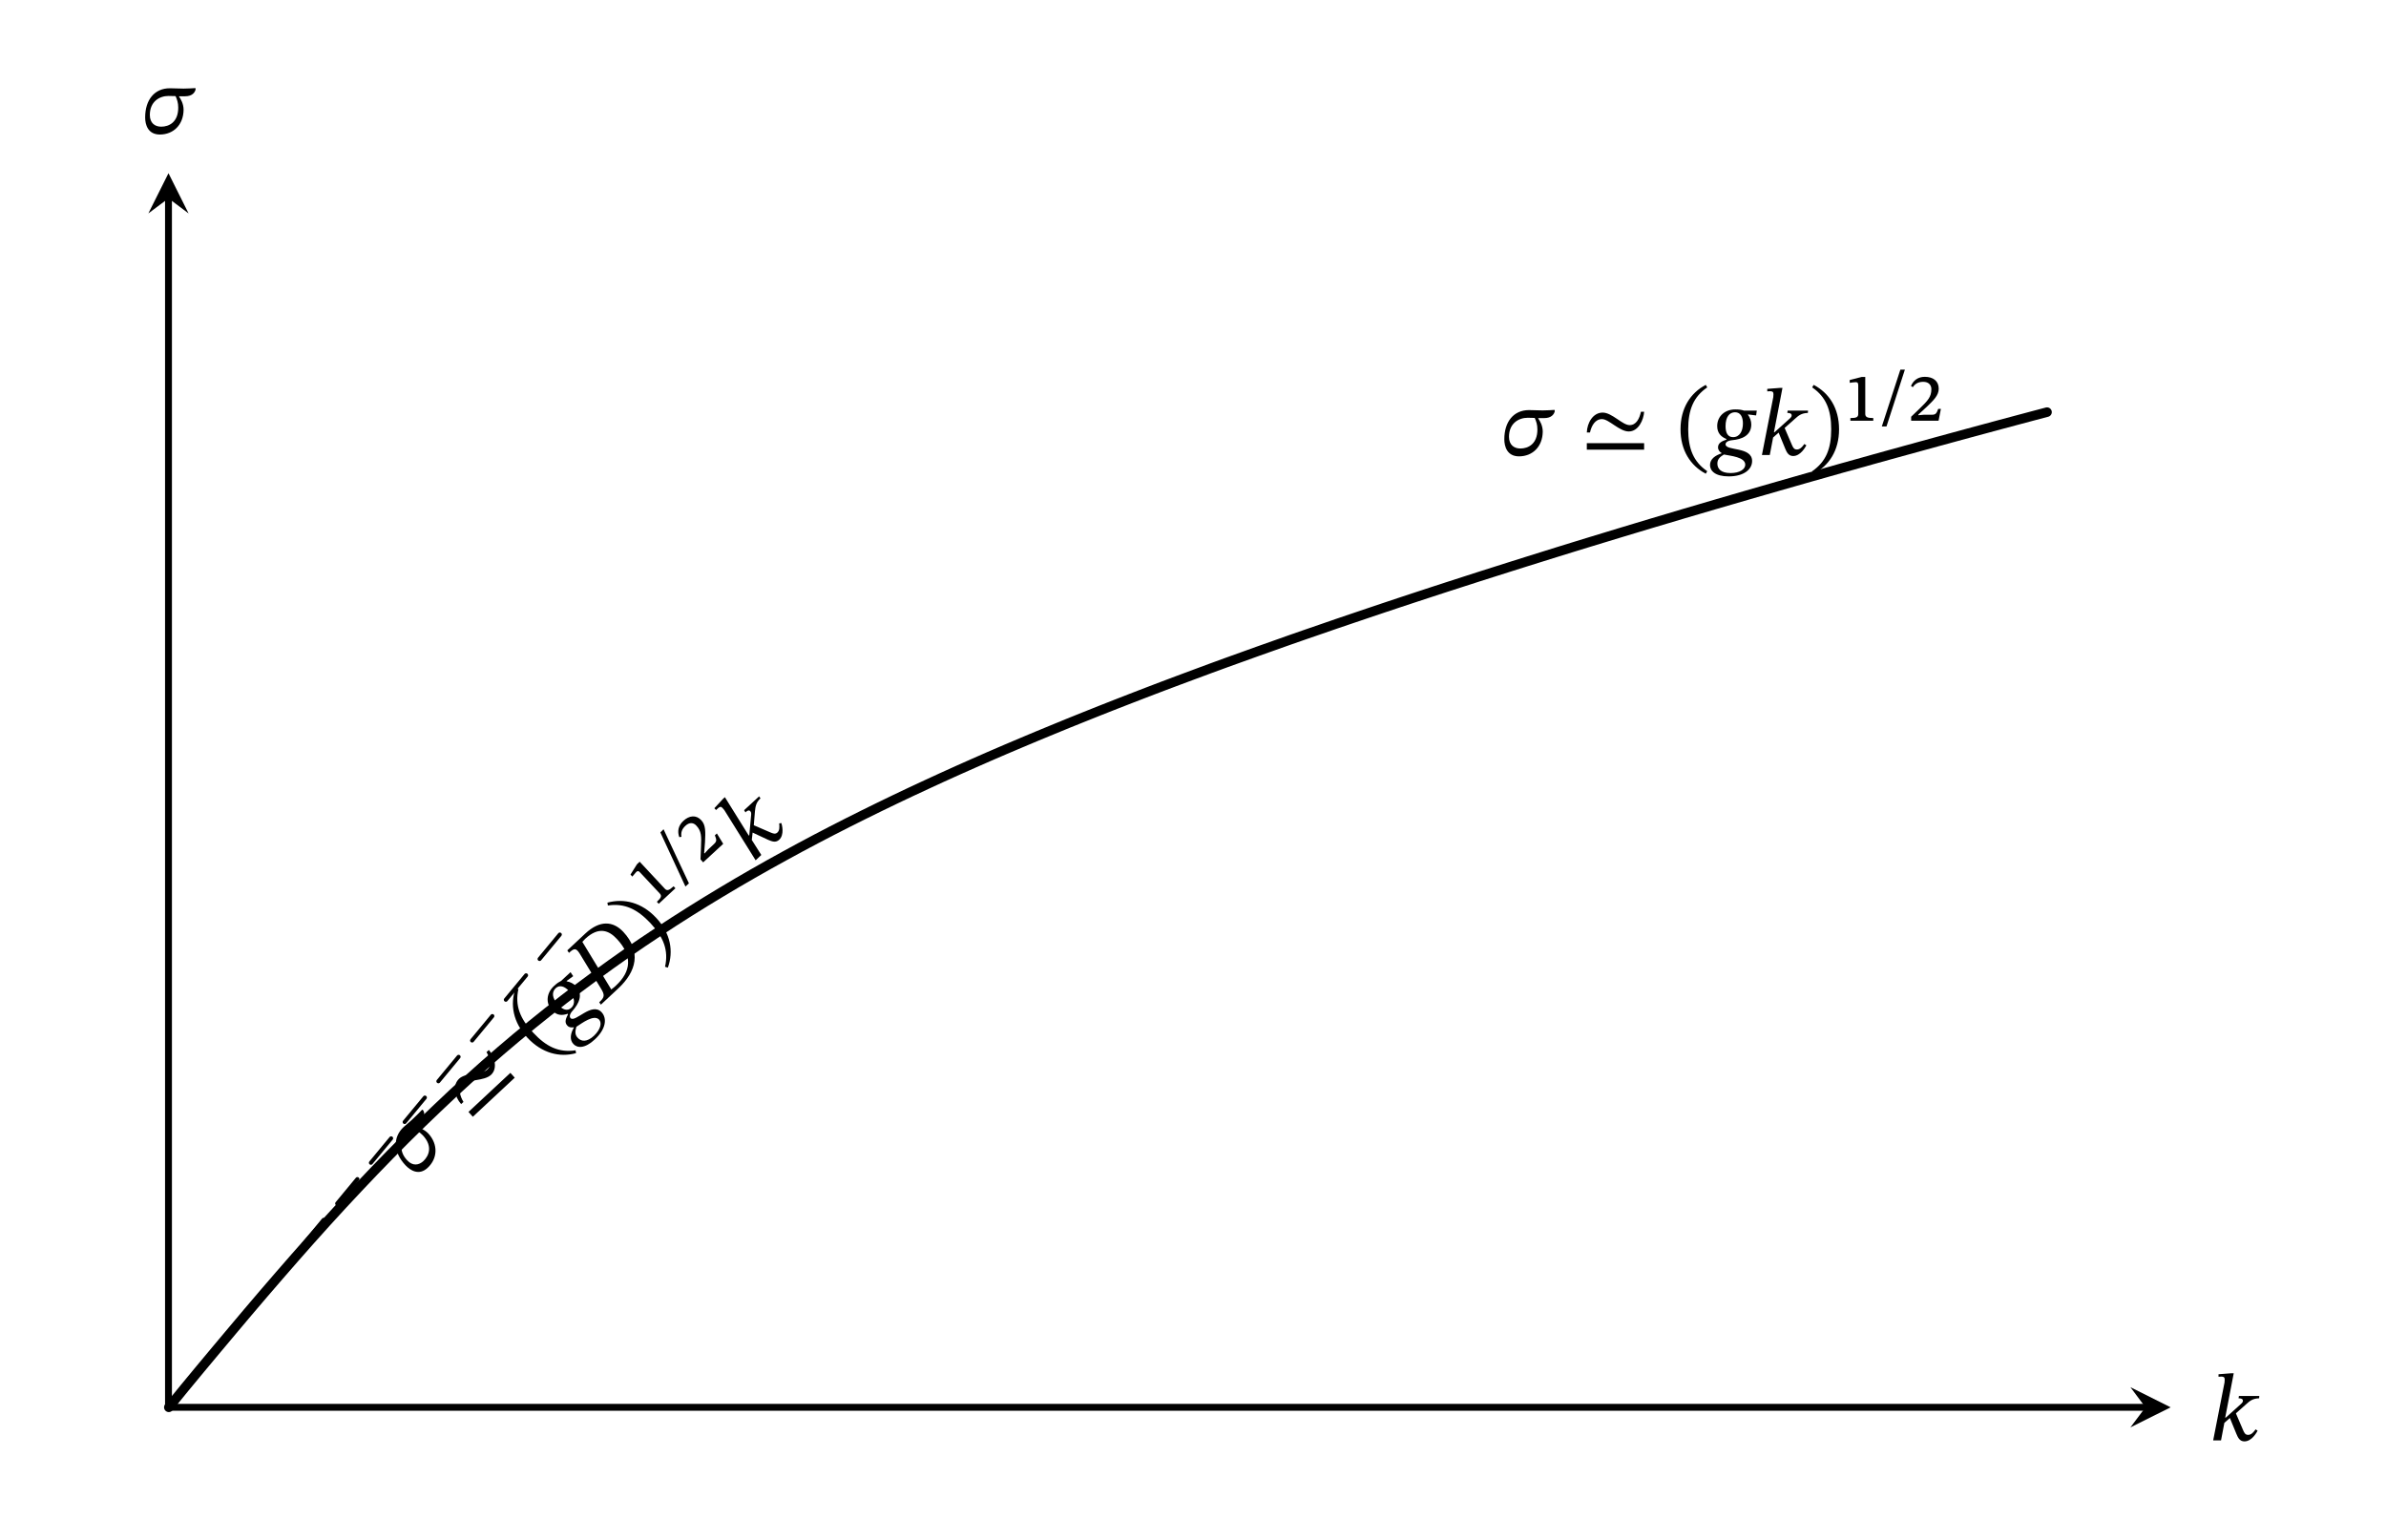
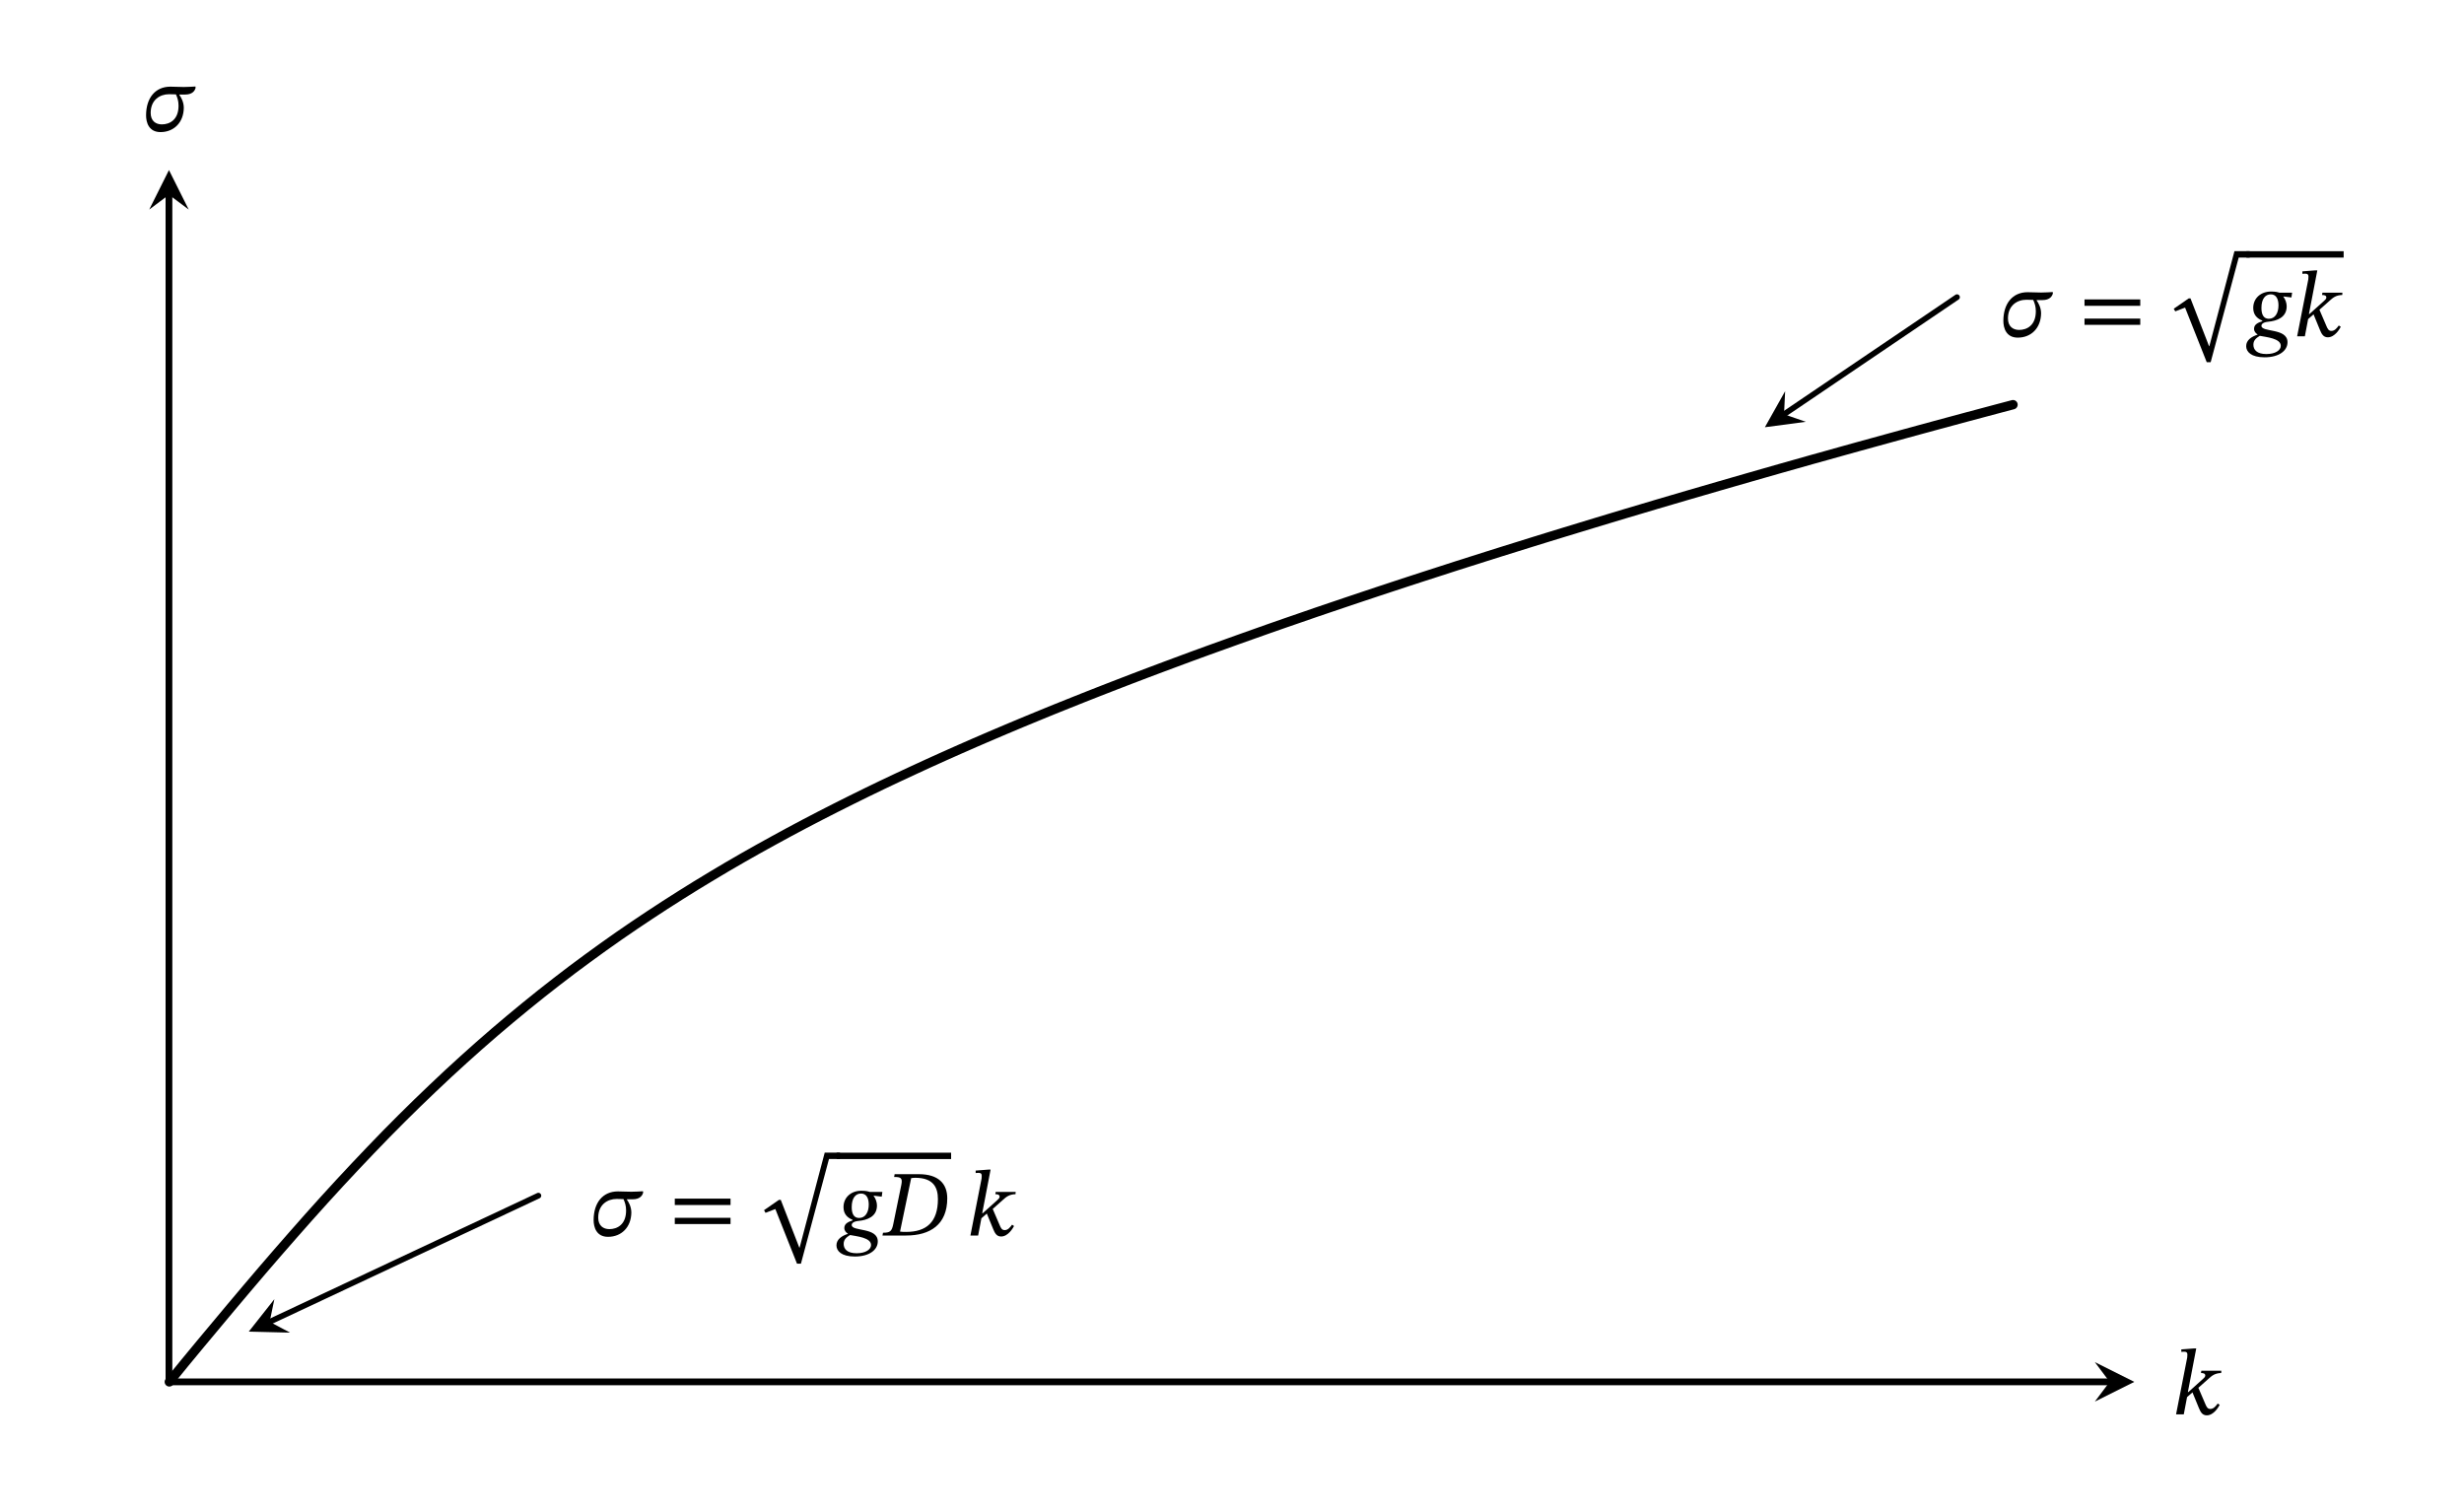
- <svg xmlns="http://www.w3.org/2000/svg" xmlns:xlink="http://www.w3.org/1999/xlink" width="223.155pt" height="144.04pt" viewBox="0 0 223.155 144.04">
+ <svg xmlns="http://www.w3.org/2000/svg" xmlns:xlink="http://www.w3.org/1999/xlink" width="234.767pt" height="144.04pt" viewBox="0 0 234.767 144.04">
  <defs>
    <g>
      <g id="glyph-0-0">
        <path d="M 2.281 -6.281 L 2.078 -6.281 L 0.859 -6.188 L 0.859 -5.953 C 0.859 -5.953 1.031 -5.969 1.125 -5.969 C 1.359 -5.969 1.438 -5.891 1.438 -5.688 C 1.438 -5.562 1.422 -5.422 1.422 -5.422 L 0.359 0 L 1.094 0 L 1.406 -1.641 L 1.922 -2.094 L 2.531 -0.609 C 2.672 -0.281 2.828 0.094 3.281 0.094 C 3.969 0.094 4.422 -0.734 4.516 -0.906 L 4.328 -1.031 C 4.125 -0.75 3.922 -0.516 3.625 -0.516 C 3.359 -0.516 3.266 -0.703 3.141 -1 L 2.484 -2.531 L 3.469 -3.406 C 3.766 -3.672 4.047 -3.922 4.656 -3.938 L 4.672 -4.156 L 2.766 -4.156 L 2.734 -3.938 C 2.953 -3.938 3.141 -3.891 3.141 -3.703 C 3.141 -3.578 3.047 -3.484 2.922 -3.375 L 1.531 -2.125 L 1.484 -2.125 Z M 2.281 -6.281 " />
      </g>
      <g id="glyph-0-1">
        <path d="M 5.062 -4.219 C 4.75 -4.203 4.359 -4.172 3.953 -4.172 C 3.516 -4.172 3.078 -4.203 2.672 -4.203 C 1.234 -4.203 0.359 -3.125 0.359 -1.469 C 0.359 -0.812 0.609 0.125 1.734 0.125 C 3 0.125 3.938 -0.781 3.953 -2.188 C 3.953 -2.766 3.672 -3.219 3.547 -3.391 C 3.547 -3.406 3.547 -3.406 3.531 -3.422 L 3.531 -3.453 C 3.766 -3.453 3.891 -3.453 4.094 -3.453 C 4.781 -3.453 5.016 -3.828 5.078 -4.094 Z M 3.203 -3.469 C 3.344 -3.156 3.453 -2.844 3.453 -2.391 C 3.453 -1.031 2.594 -0.609 1.859 -0.609 C 1.281 -0.609 0.797 -0.938 0.797 -1.703 C 0.797 -2.953 1.688 -3.484 2.547 -3.484 C 2.766 -3.484 2.984 -3.469 3.203 -3.469 Z M 3.203 -3.469 " />
      </g>
      <g id="glyph-0-2">
-         <path d="M 5.594 -4.047 C 5.453 -3.406 5.156 -2.797 4.531 -2.797 C 3.859 -2.797 2.891 -3.969 2.016 -3.969 C 1.109 -3.969 0.562 -3.016 0.531 -2.109 L 0.828 -2.109 C 0.969 -2.75 1.312 -3.359 1.953 -3.359 C 2.594 -3.359 3.578 -2.203 4.453 -2.203 C 5.359 -2.203 5.844 -3.281 5.891 -4.047 Z M 5.891 -0.5 L 5.891 -1.109 L 0.531 -1.109 L 0.531 -0.5 Z M 5.891 -0.5 " />
+         <path d="M 5.859 -2.906 L 5.859 -3.516 L 0.547 -3.516 L 0.547 -2.906 Z M 5.859 -1.094 L 5.859 -1.688 L 0.547 -1.688 L 0.547 -1.094 Z M 5.859 -1.094 " />
      </g>
      <g id="glyph-0-3">
-         <path d="M 0.406 -2.406 C 0.406 -0.422 1.344 1 2.766 1.75 L 2.906 1.516 C 1.609 0.625 1.125 -0.594 1.125 -2.406 C 1.125 -4.219 1.609 -5.438 2.906 -6.328 L 2.766 -6.562 C 1.344 -5.812 0.406 -4.391 0.406 -2.406 Z M 0.406 -2.406 " />
+         <path d="M 5.938 -8.219 L 3.547 0.828 L 3.516 0.828 L 1.75 -3.719 L 1.578 -3.719 L 0.156 -2.734 L 0.297 -2.484 L 1.234 -2.844 L 3.297 2.359 L 3.672 2.359 L 6.344 -7.609 L 7.391 -7.609 L 7.391 -8.219 Z M 5.938 -8.219 " />
      </g>
      <g id="glyph-0-4">
        <path d="M 4.359 -4.156 L 3.156 -4.156 C 2.953 -4.219 2.781 -4.266 2.344 -4.266 C 1.391 -4.266 0.656 -3.641 0.656 -2.703 C 0.656 -2.031 1.047 -1.688 1.516 -1.5 L 1.516 -1.438 C 1.156 -1.312 0.734 -1.156 0.734 -0.719 C 0.734 -0.453 0.906 -0.281 1.062 -0.188 L 1.062 -0.156 C 0.5 0.031 -0.016 0.359 -0.016 0.938 C -0.016 1.469 0.453 2 1.734 2 C 3.156 2 3.922 1.344 3.922 0.562 C 3.922 -0.812 1.438 -0.359 1.438 -1 C 1.438 -1.172 1.609 -1.344 2.094 -1.391 C 2.891 -1.469 3.844 -1.781 3.844 -2.859 C 3.844 -3.172 3.719 -3.531 3.531 -3.766 L 3.531 -3.797 L 4.297 -3.703 Z M 3.281 0.906 C 3.281 1.328 2.766 1.688 1.906 1.688 C 1 1.688 0.672 1.281 0.672 0.797 C 0.672 0.344 0.984 0.141 1.281 -0.047 C 1.891 0.078 3.281 0.188 3.281 0.906 Z M 3.062 -2.953 C 3.062 -2.234 2.75 -1.672 2.141 -1.672 C 1.641 -1.672 1.438 -2.078 1.438 -2.703 C 1.438 -3.578 1.812 -4 2.328 -4 C 2.844 -4 3.062 -3.547 3.062 -2.953 Z M 3.062 -2.953 " />
      </g>
      <g id="glyph-0-5">
-         <path d="M 2.781 -2.406 C 2.781 -4.391 1.844 -5.812 0.406 -6.562 L 0.266 -6.328 C 1.562 -5.438 2.047 -4.219 2.047 -2.406 C 2.047 -0.594 1.562 0.625 0.266 1.516 L 0.406 1.75 C 1.844 1 2.781 -0.422 2.781 -2.406 Z M 2.781 -2.406 " />
-       </g>
-       <g id="glyph-1-0">
-         <path d="M 0.828 -6.531 C 0.609 -6.312 0.344 -6.016 0.047 -5.75 C -0.266 -5.438 -0.609 -5.172 -0.906 -4.906 C -1.953 -3.922 -1.859 -2.531 -0.734 -1.328 C -0.281 -0.844 0.531 -0.328 1.344 -1.094 C 2.266 -1.953 2.344 -3.266 1.406 -4.297 C 1 -4.719 0.5 -4.859 0.281 -4.906 C 0.266 -4.906 0.266 -4.906 0.25 -4.906 L 0.219 -4.938 C 0.391 -5.094 0.484 -5.188 0.641 -5.328 C 1.141 -5.797 1.062 -6.219 0.922 -6.469 Z M -0.016 -4.719 C 0.297 -4.594 0.594 -4.438 0.906 -4.109 C 1.828 -3.109 1.469 -2.219 0.938 -1.719 C 0.516 -1.328 -0.062 -1.234 -0.578 -1.797 C -1.438 -2.703 -1.141 -3.703 -0.516 -4.281 C -0.359 -4.438 -0.172 -4.562 -0.016 -4.719 Z M -0.016 -4.719 " />
-       </g>
-       <g id="glyph-1-1">
-         <path d="M 1.328 -6.766 C 1.656 -6.203 1.859 -5.562 1.406 -5.141 C 0.922 -4.672 -0.594 -4.875 -1.234 -4.281 C -1.891 -3.656 -1.656 -2.594 -1.047 -1.906 L -0.828 -2.109 C -1.172 -2.672 -1.344 -3.344 -0.875 -3.781 C -0.406 -4.219 1.109 -4.047 1.75 -4.641 C 2.422 -5.266 2.047 -6.391 1.547 -6.969 Z M 3.969 -4.375 L 3.562 -4.828 L -0.359 -1.172 L 0.047 -0.719 Z M 3.969 -4.375 " />
-       </g>
-       <g id="glyph-1-2">
-         <path d="M -1.344 -2.047 C 0.016 -0.594 1.672 -0.188 3.203 -0.609 L 3.156 -0.875 C 1.594 -0.641 0.422 -1.203 -0.812 -2.531 C -2.047 -3.844 -2.531 -5.078 -2.188 -6.609 L -2.453 -6.688 C -2.984 -5.172 -2.703 -3.5 -1.344 -2.047 Z M -1.344 -2.047 " />
-       </g>
-       <g id="glyph-1-3">
-         <path d="M 0.359 -6.016 L -0.516 -5.203 C -0.719 -5.094 -0.875 -5.016 -1.188 -4.719 C -1.891 -4.078 -2 -3.109 -1.359 -2.438 C -0.906 -1.938 -0.391 -1.953 0.094 -2.125 L 0.125 -2.078 C -0.047 -1.734 -0.25 -1.344 0.047 -1.031 C 0.219 -0.828 0.469 -0.828 0.656 -0.859 L 0.672 -0.828 C 0.375 -0.328 0.234 0.281 0.625 0.703 C 0.984 1.094 1.688 1.156 2.625 0.281 C 3.672 -0.688 3.797 -1.688 3.266 -2.266 C 2.328 -3.266 0.797 -1.25 0.359 -1.719 C 0.25 -1.844 0.25 -2.078 0.578 -2.438 C 1.109 -3.047 1.594 -3.922 0.859 -4.719 C 0.656 -4.938 0.312 -5.109 0.016 -5.156 L -0.016 -5.188 L 0.609 -5.641 Z M 3.031 -1.578 C 3.312 -1.266 3.172 -0.656 2.547 -0.062 C 1.891 0.547 1.359 0.484 1.031 0.125 C 0.719 -0.203 0.812 -0.562 0.906 -0.906 C 1.422 -1.234 2.531 -2.094 3.031 -1.578 Z M 0.219 -4.25 C 0.703 -3.734 0.875 -3.094 0.422 -2.672 C 0.062 -2.344 -0.375 -2.5 -0.797 -2.969 C -1.391 -3.594 -1.406 -4.156 -1.031 -4.516 C -0.656 -4.859 -0.188 -4.688 0.219 -4.25 Z M 0.219 -4.25 " />
-       </g>
-       <g id="glyph-1-4">
-         <path d="M -3.219 -5 L -3.062 -4.766 C -2.594 -5.203 -2.406 -5.25 -2.062 -4.703 L -0.078 -1.438 C 0.312 -0.812 0.266 -0.609 -0.234 -0.141 L -0.078 0.078 L 1.562 -1.453 C 3.234 -3.016 3.734 -4.891 2.016 -6.734 C 1.062 -7.75 -0.172 -7.844 -1.531 -6.578 Z M -1.812 -5.797 C -1.703 -5.906 -1.656 -5.969 -1.547 -6.078 C -0.266 -7.266 0.688 -6.859 1.422 -6.062 C 2.922 -4.453 2.734 -3.016 1.328 -1.703 C 1.172 -1.562 1.031 -1.438 0.891 -1.344 Z M -1.812 -5.797 " />
-       </g>
-       <g id="glyph-1-5">
-         <path d="M 0.391 -3.656 C -0.969 -5.109 -2.625 -5.5 -4.172 -5.078 L -4.125 -4.812 C -2.562 -5.047 -1.375 -4.469 -0.141 -3.156 C 1.094 -1.828 1.562 -0.609 1.219 0.922 L 1.484 1 C 2.031 -0.516 1.75 -2.203 0.391 -3.656 Z M 0.391 -3.656 " />
-       </g>
-       <g id="glyph-1-6">
-         <path d="M -2.609 -6.156 L -2.766 -6.016 L -3.594 -5.125 L -3.438 -4.953 C -3.438 -4.953 -3.328 -5.062 -3.25 -5.125 C -3.078 -5.281 -2.969 -5.297 -2.828 -5.141 C -2.75 -5.047 -2.656 -4.938 -2.656 -4.938 L 0.266 -0.25 L 0.797 -0.75 L -0.094 -2.156 L -0.016 -2.844 L 1.422 -2.172 C 1.766 -2.031 2.125 -1.859 2.469 -2.172 C 2.969 -2.641 2.734 -3.547 2.672 -3.734 L 2.469 -3.703 C 2.5 -3.359 2.516 -3.047 2.297 -2.844 C 2.094 -2.672 1.906 -2.75 1.609 -2.875 L 0.094 -3.531 L 0.203 -4.844 C 0.25 -5.25 0.281 -5.641 0.719 -6.047 L 0.594 -6.234 L -0.812 -4.938 L -0.688 -4.734 C -0.531 -4.891 -0.359 -4.984 -0.234 -4.844 C -0.141 -4.75 -0.141 -4.625 -0.156 -4.469 L -0.328 -2.594 L -0.375 -2.562 Z M -2.609 -6.156 " />
-       </g>
-       <g id="glyph-2-0">
-         <path d="M 2.047 -1.906 L 1.875 -2.094 C 1.469 -1.719 1.266 -1.641 1.062 -1.859 L -1.297 -4.391 L -1.547 -4.156 L -2.156 -3.188 L -1.984 -3 C -1.891 -3.094 -1.719 -3.328 -1.625 -3.422 C -1.484 -3.562 -1.375 -3.531 -1.234 -3.359 L 0.578 -1.422 C 0.781 -1.203 0.734 -1.031 0.312 -0.641 L 0.484 -0.453 Z M 2.047 -1.906 " />
-       </g>
-       <g id="glyph-2-1">
-         <path d="M 0.875 -0.094 L -1.5 -5.156 L -1.797 -4.859 L 0.547 0.203 Z M 0.875 -0.094 " />
-       </g>
-       <g id="glyph-2-2">
-         <path d="M 1.516 -2.922 L 1.328 -2.75 C 1.5 -2.328 1.516 -2.188 1.25 -1.938 L 0.703 -1.422 L 0.359 -1.047 L 0.328 -1.094 L 0.406 -2.109 C 0.453 -3.062 0.484 -3.703 0.062 -4.156 C -0.422 -4.688 -1.078 -4.609 -1.625 -4.094 C -2.109 -3.641 -2.188 -3.109 -2 -2.578 L -1.797 -2.609 C -1.859 -3 -1.766 -3.328 -1.422 -3.641 C -1.062 -3.984 -0.672 -3.953 -0.406 -3.656 C 0.078 -3.141 0.078 -2.656 0.031 -1.641 L -0.016 -0.5 L 0.234 -0.219 L 2.109 -1.953 Z M 1.516 -2.922 " />
-       </g>
-       <g id="glyph-3-0">
-         <path d="M 2.797 0 L 2.797 -0.25 C 2.25 -0.25 2.047 -0.344 2.047 -0.641 L 2.047 -4.094 L 1.703 -4.094 L 0.594 -3.812 L 0.594 -3.547 C 0.719 -3.562 1.016 -3.609 1.156 -3.609 C 1.344 -3.609 1.391 -3.516 1.391 -3.297 L 1.391 -0.641 C 1.391 -0.344 1.234 -0.25 0.656 -0.25 L 0.656 0 Z M 2.797 0 " />
-       </g>
-       <g id="glyph-3-1">
-         <path d="M 0.703 0.531 L 2.422 -4.781 L 2 -4.781 L 0.266 0.531 Z M 0.703 0.531 " />
-       </g>
-       <g id="glyph-3-2">
-         <path d="M 3.094 -1.109 L 2.844 -1.109 C 2.688 -0.688 2.609 -0.562 2.25 -0.562 L 1.5 -0.562 L 0.984 -0.516 L 0.984 -0.578 L 1.734 -1.266 C 2.422 -1.922 2.891 -2.375 2.891 -3 C 2.891 -3.719 2.359 -4.109 1.594 -4.109 C 0.938 -4.109 0.516 -3.766 0.297 -3.25 L 0.469 -3.141 C 0.688 -3.469 0.984 -3.641 1.453 -3.641 C 1.938 -3.641 2.203 -3.344 2.203 -2.953 C 2.203 -2.234 1.875 -1.891 1.141 -1.172 L 0.312 -0.375 L 0.312 0 L 2.875 0 Z M 3.094 -1.109 " />
+         <path d="M 1.047 -5.844 L 1 -5.578 C 1.641 -5.578 1.812 -5.484 1.688 -4.844 L 0.922 -1.109 C 0.781 -0.391 0.609 -0.266 -0.062 -0.266 L -0.109 0 L 2.141 0 C 4.422 0 6.062 -1.031 6.062 -3.547 C 6.062 -4.938 5.219 -5.844 3.359 -5.844 Z M 2.625 -5.469 C 2.781 -5.484 2.859 -5.5 3.016 -5.5 C 4.766 -5.5 5.172 -4.547 5.172 -3.469 C 5.172 -1.266 4.062 -0.344 2.141 -0.344 C 1.922 -0.344 1.734 -0.344 1.562 -0.375 Z M 2.625 -5.469 " />
      </g>
    </g>
  </defs>
-   <path fill="none" stroke-width="0.648" stroke-linecap="round" stroke-linejoin="round" stroke="rgb(0%, 0%, 0%)" stroke-opacity="1" stroke-miterlimit="10" d="M 18.427 15.589 L 204.561 15.589 " transform="matrix(0.993379, 0, 0, -0.993379, -2.546882, 147.1423)" />
-   <path fill-rule="nonzero" fill="rgb(0%, 0%, 0%)" fill-opacity="1" d="M 203.012 131.656 L 199.25 129.773 L 200.66 131.656 L 199.25 133.535 " />
+   <path fill="none" stroke-width="0.648" stroke-linecap="round" stroke-linejoin="round" stroke="rgb(0%, 0%, 0%)" stroke-opacity="1" stroke-miterlimit="10" d="M 18.424 15.589 L 204.563 15.589 " transform="matrix(0.993379, 0, 0, -0.993379, -2.204468, 147.1423)" />
+   <path fill-rule="nonzero" fill="rgb(0%, 0%, 0%)" fill-opacity="1" d="M 203.355 131.656 L 199.594 129.773 L 201.004 131.656 L 199.594 133.535 " />
  <g fill="rgb(0%, 0%, 0%)" fill-opacity="1">
-     <use xlink:href="#glyph-0-0" x="206.632" y="134.75" />
+     <use xlink:href="#glyph-0-0" x="206.974" y="134.75" />
  </g>
-   <path fill="none" stroke-width="0.648" stroke-linecap="round" stroke-linejoin="round" stroke="rgb(0%, 0%, 0%)" stroke-opacity="1" stroke-miterlimit="10" d="M 18.427 15.589 L 18.427 129.445 " transform="matrix(0.993379, 0, 0, -0.993379, -2.546882, 147.1423)" />
-   <path fill-rule="nonzero" fill="rgb(0%, 0%, 0%)" fill-opacity="1" d="M 15.758 16.203 L 13.875 19.965 L 15.758 18.555 L 17.637 19.965 " />
+   <path fill="none" stroke-width="0.648" stroke-linecap="round" stroke-linejoin="round" stroke="rgb(0%, 0%, 0%)" stroke-opacity="1" stroke-miterlimit="10" d="M 18.424 15.589 L 18.424 129.445 " transform="matrix(0.993379, 0, 0, -0.993379, -2.204468, 147.1423)" />
+   <path fill-rule="nonzero" fill="rgb(0%, 0%, 0%)" fill-opacity="1" d="M 16.098 16.203 L 14.219 19.965 L 16.098 18.555 L 17.98 19.965 " />
  <g fill="rgb(0%, 0%, 0%)" fill-opacity="1">
-     <use xlink:href="#glyph-0-1" x="13.217" y="12.46" />
+     <use xlink:href="#glyph-0-1" x="13.559" y="12.46" />
  </g>
-   <path fill="none" stroke-width="0.897" stroke-linecap="round" stroke-linejoin="round" stroke="rgb(0%, 0%, 0%)" stroke-opacity="1" stroke-miterlimit="10" d="M 18.458 15.589 C 18.458 15.589 19.532 16.918 19.945 17.418 C 20.357 17.921 21.018 18.715 21.431 19.215 C 21.844 19.71 22.504 20.501 22.917 20.996 C 23.33 21.488 23.991 22.278 24.404 22.77 C 24.817 23.261 25.477 24.048 25.89 24.535 C 26.303 25.023 26.964 25.797 27.377 26.281 C 27.786 26.761 28.45 27.528 28.863 28.004 C 29.272 28.479 29.936 29.238 30.345 29.706 C 30.758 30.178 31.419 30.925 31.832 31.389 C 32.245 31.849 32.905 32.589 33.318 33.045 C 33.731 33.497 34.392 34.22 34.805 34.669 C 35.218 35.113 35.878 35.825 36.291 36.261 C 36.704 36.702 37.365 37.398 37.777 37.826 C 38.19 38.259 38.851 38.939 39.264 39.36 C 39.677 39.781 40.337 40.445 40.75 40.858 C 41.163 41.267 41.824 41.92 42.237 42.321 C 42.646 42.722 43.31 43.359 43.723 43.748 C 44.132 44.142 44.797 44.767 45.206 45.148 C 45.618 45.53 46.279 46.135 46.692 46.509 C 47.105 46.882 47.765 47.472 48.178 47.838 C 48.591 48.2 49.252 48.778 49.665 49.132 C 50.078 49.486 50.738 50.044 51.151 50.39 C 51.564 50.736 52.225 51.283 52.638 51.617 C 53.05 51.955 53.711 52.486 54.124 52.812 C 54.537 53.139 55.197 53.658 55.61 53.976 C 56.023 54.295 56.684 54.802 57.097 55.113 C 57.506 55.423 58.17 55.911 58.583 56.214 C 58.992 56.517 59.653 56.996 60.066 57.291 C 60.479 57.586 61.139 58.054 61.552 58.341 C 61.965 58.628 62.626 59.08 63.038 59.36 C 63.451 59.639 64.112 60.083 64.525 60.354 C 64.938 60.626 65.598 61.062 66.011 61.326 C 66.424 61.593 67.085 62.014 67.498 62.273 C 67.911 62.533 68.571 62.946 68.984 63.197 C 69.397 63.449 70.058 63.85 70.47 64.098 C 70.879 64.346 71.544 64.739 71.957 64.983 C 72.366 65.223 73.03 65.608 73.443 65.844 C 73.852 66.08 74.513 66.453 74.926 66.685 C 75.339 66.917 75.999 67.283 76.412 67.507 C 76.825 67.735 77.486 68.093 77.899 68.317 C 78.311 68.537 78.972 68.891 79.385 69.108 C 79.798 69.324 80.458 69.67 80.871 69.882 C 81.284 70.095 81.945 70.433 82.358 70.641 C 82.771 70.85 83.431 71.18 83.844 71.384 C 84.257 71.589 84.918 71.915 85.331 72.116 C 85.74 72.316 86.404 72.635 86.817 72.835 C 87.226 73.032 87.89 73.347 88.299 73.539 C 88.712 73.736 89.373 74.043 89.786 74.231 C 90.199 74.424 90.859 74.727 91.272 74.916 C 91.685 75.104 92.346 75.403 92.759 75.588 C 93.172 75.773 93.832 76.068 94.245 76.249 C 94.658 76.43 95.319 76.721 95.731 76.901 C 96.144 77.078 96.805 77.365 97.218 77.542 C 97.631 77.719 98.291 77.999 98.704 78.172 C 99.117 78.349 99.778 78.624 100.191 78.797 C 100.6 78.97 101.264 79.241 101.677 79.41 C 102.086 79.579 102.751 79.851 103.16 80.02 C 103.572 80.185 104.233 80.452 104.646 80.617 C 105.059 80.787 105.719 81.05 106.132 81.211 C 106.545 81.376 107.206 81.636 107.619 81.797 C 108.032 81.958 108.692 82.214 109.105 82.375 C 109.518 82.536 110.179 82.792 110.592 82.949 C 111.004 83.107 111.665 83.358 112.078 83.516 C 112.491 83.669 113.151 83.921 113.564 84.074 C 113.977 84.227 114.638 84.475 115.051 84.628 C 115.46 84.782 116.124 85.026 116.537 85.179 C 116.946 85.328 117.611 85.568 118.02 85.722 C 118.433 85.871 119.093 86.111 119.506 86.256 C 119.919 86.406 120.58 86.646 120.992 86.791 C 121.405 86.937 122.066 87.173 122.479 87.318 C 122.892 87.464 123.552 87.7 123.965 87.845 C 124.378 87.987 125.039 88.219 125.452 88.364 C 125.865 88.506 126.525 88.734 126.938 88.875 C 127.351 89.021 128.012 89.249 128.424 89.39 C 128.837 89.528 129.498 89.756 129.911 89.894 C 130.32 90.035 130.984 90.259 131.397 90.397 C 131.806 90.535 132.471 90.759 132.88 90.896 C 133.293 91.034 133.953 91.254 134.366 91.392 C 134.779 91.53 135.44 91.746 135.853 91.883 C 136.265 92.017 136.926 92.233 137.339 92.371 C 137.752 92.505 138.412 92.721 138.825 92.855 C 139.238 92.988 139.899 93.201 140.312 93.334 C 140.725 93.468 141.385 93.681 141.798 93.814 C 142.211 93.944 142.872 94.156 143.285 94.286 C 143.697 94.416 144.358 94.628 144.771 94.758 C 145.18 94.888 145.845 95.096 146.257 95.226 C 146.666 95.356 147.331 95.564 147.74 95.69 C 148.153 95.82 148.813 96.024 149.226 96.154 C 149.639 96.28 150.3 96.484 150.713 96.614 C 151.126 96.74 151.786 96.944 152.199 97.07 C 152.612 97.196 153.273 97.397 153.685 97.522 C 154.098 97.648 154.759 97.849 155.172 97.975 C 155.585 98.1 156.245 98.297 156.658 98.423 C 157.071 98.549 157.732 98.745 158.145 98.871 C 158.558 98.993 159.218 99.19 159.631 99.312 C 160.04 99.437 160.705 99.634 161.114 99.756 C 161.526 99.878 162.191 100.07 162.6 100.192 C 163.013 100.314 163.673 100.507 164.086 100.629 C 164.499 100.751 165.16 100.943 165.573 101.061 C 165.986 101.183 166.646 101.376 167.059 101.494 C 167.472 101.616 168.133 101.805 168.546 101.923 C 168.958 102.044 169.619 102.233 170.032 102.351 C 170.445 102.469 171.106 102.658 171.518 102.776 C 171.931 102.894 172.592 103.083 173.005 103.201 C 173.418 103.315 174.078 103.503 174.491 103.621 C 174.9 103.739 175.565 103.924 175.974 104.042 C 176.387 104.156 177.051 104.341 177.46 104.455 C 177.873 104.573 178.534 104.758 178.946 104.872 C 179.359 104.986 180.02 105.171 180.433 105.285 C 180.846 105.399 181.506 105.58 181.919 105.694 C 182.332 105.808 182.993 105.993 183.406 106.103 C 183.819 106.217 184.479 106.398 184.892 106.512 C 185.305 106.626 185.966 106.803 186.378 106.917 C 186.791 107.027 187.452 107.208 187.865 107.322 C 188.278 107.432 188.938 107.609 189.351 107.723 C 189.76 107.833 190.425 108.014 190.834 108.124 C 191.247 108.234 191.911 108.411 192.32 108.521 C 192.733 108.631 193.394 108.808 193.807 108.918 C 194.219 109.024 195.293 109.311 195.293 109.311 " transform="matrix(0.993379, 0, 0, -0.993379, -2.546882, 147.1423)" />
-   <path fill="none" stroke-width="0.379" stroke-linecap="round" stroke-linejoin="round" stroke="rgb(0%, 0%, 0%)" stroke-opacity="1" stroke-dasharray="2.989 1.993" stroke-miterlimit="10" d="M 18.427 15.589 L 55.842 60.803 " transform="matrix(0.993379, 0, 0, -0.993379, -2.546882, 147.1423)" />
+   <path fill="none" stroke-width="0.897" stroke-linecap="round" stroke-linejoin="round" stroke="rgb(0%, 0%, 0%)" stroke-opacity="1" stroke-miterlimit="10" d="M 18.459 15.589 C 18.459 15.589 19.533 16.918 19.946 17.418 C 20.359 17.921 21.019 18.715 21.432 19.215 C 21.845 19.71 22.506 20.501 22.919 20.996 C 23.328 21.488 23.992 22.278 24.401 22.77 C 24.814 23.261 25.479 24.048 25.888 24.535 C 26.3 25.023 26.961 25.797 27.374 26.281 C 27.787 26.761 28.447 27.528 28.86 28.004 C 29.273 28.479 29.934 29.238 30.347 29.706 C 30.76 30.178 31.42 30.925 31.833 31.389 C 32.246 31.849 32.907 32.589 33.32 33.045 C 33.732 33.497 34.393 34.22 34.806 34.669 C 35.219 35.113 35.88 35.825 36.292 36.261 C 36.705 36.702 37.366 37.398 37.779 37.826 C 38.188 38.259 38.852 38.939 39.261 39.36 C 39.674 39.781 40.339 40.445 40.748 40.858 C 41.161 41.267 41.821 41.92 42.234 42.321 C 42.647 42.722 43.308 43.359 43.72 43.748 C 44.133 44.142 44.794 44.767 45.207 45.148 C 45.62 45.53 46.28 46.135 46.693 46.509 C 47.106 46.882 47.767 47.472 48.18 47.838 C 48.593 48.2 49.253 48.778 49.666 49.132 C 50.079 49.486 50.74 50.044 51.153 50.39 C 51.565 50.736 52.226 51.283 52.639 51.617 C 53.048 51.955 53.712 52.486 54.121 52.812 C 54.534 53.139 55.195 53.658 55.608 53.976 C 56.021 54.295 56.681 54.802 57.094 55.113 C 57.507 55.423 58.168 55.911 58.581 56.214 C 58.993 56.517 59.654 56.996 60.067 57.291 C 60.48 57.586 61.141 58.054 61.553 58.341 C 61.966 58.628 62.627 59.08 63.04 59.36 C 63.453 59.639 64.113 60.083 64.526 60.354 C 64.939 60.626 65.6 61.062 66.013 61.326 C 66.426 61.593 67.086 62.014 67.499 62.273 C 67.908 62.533 68.573 62.946 68.981 63.197 C 69.394 63.449 70.055 63.85 70.468 64.098 C 70.881 64.346 71.541 64.739 71.954 64.983 C 72.367 65.223 73.028 65.608 73.441 65.844 C 73.854 66.08 74.514 66.453 74.927 66.685 C 75.34 66.917 76.001 67.283 76.414 67.507 C 76.826 67.735 77.487 68.093 77.9 68.317 C 78.313 68.537 78.973 68.891 79.386 69.108 C 79.799 69.324 80.46 69.67 80.873 69.882 C 81.286 70.095 81.946 70.433 82.359 70.641 C 82.768 70.85 83.433 71.18 83.842 71.384 C 84.254 71.589 84.915 71.915 85.328 72.116 C 85.741 72.316 86.402 72.635 86.814 72.835 C 87.227 73.032 87.888 73.347 88.301 73.539 C 88.714 73.736 89.374 74.043 89.787 74.231 C 90.2 74.424 90.861 74.727 91.274 74.916 C 91.686 75.104 92.347 75.403 92.76 75.588 C 93.173 75.773 93.834 76.068 94.246 76.249 C 94.659 76.43 95.32 76.721 95.733 76.901 C 96.142 77.078 96.806 77.365 97.219 77.542 C 97.628 77.719 98.293 77.999 98.702 78.172 C 99.115 78.349 99.775 78.624 100.188 78.797 C 100.601 78.97 101.262 79.241 101.674 79.41 C 102.087 79.579 102.748 79.851 103.161 80.02 C 103.574 80.185 104.234 80.452 104.647 80.617 C 105.06 80.787 105.721 81.05 106.134 81.211 C 106.547 81.376 107.207 81.636 107.62 81.797 C 108.033 81.958 108.694 82.214 109.107 82.375 C 109.519 82.536 110.18 82.792 110.593 82.949 C 111.002 83.107 111.666 83.358 112.079 83.516 C 112.488 83.669 113.153 83.921 113.562 84.074 C 113.975 84.227 114.635 84.475 115.048 84.628 C 115.461 84.782 116.122 85.026 116.535 85.179 C 116.947 85.328 117.608 85.568 118.021 85.722 C 118.434 85.871 119.095 86.111 119.507 86.256 C 119.92 86.406 120.581 86.646 120.994 86.791 C 121.407 86.937 122.067 87.173 122.48 87.318 C 122.893 87.464 123.554 87.7 123.967 87.845 C 124.38 87.987 125.04 88.219 125.453 88.364 C 125.862 88.506 126.527 88.734 126.935 88.875 C 127.348 89.021 128.009 89.249 128.422 89.39 C 128.835 89.528 129.495 89.756 129.908 89.894 C 130.321 90.035 130.982 90.259 131.395 90.397 C 131.808 90.535 132.468 90.759 132.881 90.896 C 133.294 91.034 133.955 91.254 134.368 91.392 C 134.78 91.53 135.441 91.746 135.854 91.883 C 136.267 92.017 136.927 92.233 137.34 92.371 C 137.753 92.505 138.414 92.721 138.827 92.855 C 139.24 92.988 139.9 93.201 140.313 93.334 C 140.722 93.468 141.387 93.681 141.796 93.814 C 142.208 93.944 142.869 94.156 143.282 94.286 C 143.695 94.416 144.356 94.628 144.768 94.758 C 145.181 94.888 145.842 95.096 146.255 95.226 C 146.668 95.356 147.328 95.564 147.741 95.69 C 148.154 95.82 148.815 96.024 149.228 96.154 C 149.641 96.28 150.301 96.484 150.714 96.614 C 151.127 96.74 151.788 96.944 152.2 97.07 C 152.613 97.196 153.274 97.397 153.687 97.522 C 154.1 97.648 154.76 97.849 155.173 97.975 C 155.582 98.1 156.247 98.297 156.656 98.423 C 157.069 98.549 157.729 98.745 158.142 98.871 C 158.555 98.993 159.216 99.19 159.629 99.312 C 160.041 99.437 160.702 99.634 161.115 99.756 C 161.528 99.878 162.188 100.07 162.601 100.192 C 163.014 100.314 163.675 100.507 164.088 100.629 C 164.501 100.751 165.161 100.943 165.574 101.061 C 165.987 101.183 166.648 101.376 167.061 101.494 C 167.473 101.616 168.134 101.805 168.547 101.923 C 168.956 102.044 169.62 102.233 170.033 102.351 C 170.442 102.469 171.107 102.658 171.516 102.776 C 171.929 102.894 172.589 103.083 173.002 103.201 C 173.415 103.315 174.076 103.503 174.489 103.621 C 174.901 103.739 175.562 103.924 175.975 104.042 C 176.388 104.156 177.049 104.341 177.461 104.455 C 177.874 104.573 178.535 104.758 178.948 104.872 C 179.361 104.986 180.021 105.171 180.434 105.285 C 180.847 105.399 181.508 105.58 181.921 105.694 C 182.334 105.808 182.994 105.993 183.407 106.103 C 183.816 106.217 184.481 106.398 184.893 106.512 C 185.302 106.626 185.967 106.803 186.376 106.917 C 186.789 107.027 187.449 107.208 187.862 107.322 C 188.275 107.432 188.936 107.609 189.349 107.723 C 189.762 107.833 190.422 108.014 190.835 108.124 C 191.248 108.234 191.909 108.411 192.322 108.521 C 192.734 108.631 193.395 108.808 193.808 108.918 C 194.221 109.024 195.294 109.311 195.294 109.311 " transform="matrix(0.993379, 0, 0, -0.993379, -2.204468, 147.1423)" />
+   <path fill="none" stroke-width="0.548" stroke-linecap="round" stroke-linejoin="round" stroke="rgb(0%, 0%, 0%)" stroke-opacity="1" stroke-miterlimit="10" d="M 53.858 33.45 L 28.086 21.35 " transform="matrix(0.993379, 0, 0, -0.993379, -2.204468, 147.1423)" />
+   <path fill-rule="nonzero" fill="rgb(0%, 0%, 0%)" fill-opacity="1" d="M 23.703 126.867 L 27.641 126.965 L 25.695 125.934 L 26.141 123.777 " />
  <g fill="rgb(0%, 0%, 0%)" fill-opacity="1">
-     <use xlink:href="#glyph-1-0" x="38.657" y="110.34" />
+     <use xlink:href="#glyph-0-1" x="56.201" y="117.712" />
  </g>
  <g fill="rgb(0%, 0%, 0%)" fill-opacity="1">
-     <use xlink:href="#glyph-1-1" x="44.174" y="105.194" />
+     <use xlink:href="#glyph-0-2" x="63.746" y="117.712" />
  </g>
  <g fill="rgb(0%, 0%, 0%)" fill-opacity="1">
-     <use xlink:href="#glyph-1-2" x="50.675" y="99.132" />
-     <use xlink:href="#glyph-1-3" x="53.001" y="96.963" />
-     <use xlink:href="#glyph-1-4" x="56.277" y="93.908" />
+     <use xlink:href="#glyph-0-3" x="72.64" y="118.033" />
+   </g>
+   <path fill="none" stroke-width="0.61" stroke-linecap="butt" stroke-linejoin="round" stroke="rgb(0%, 0%, 0%)" stroke-opacity="1" stroke-miterlimit="10" d="M -0.001 -0.001 L 10.982 -0.001 " transform="matrix(0.993379, 0, 0, -0.993379, 79.71158, 110.124)" />
+   <g fill="rgb(0%, 0%, 0%)" fill-opacity="1">
+     <use xlink:href="#glyph-0-4" x="79.712" y="117.712" />
+     <use xlink:href="#glyph-0-5" x="84.192" y="117.712" />
  </g>
  <g fill="rgb(0%, 0%, 0%)" fill-opacity="1">
-     <use xlink:href="#glyph-1-5" x="60.98" y="89.522" />
+     <use xlink:href="#glyph-0-0" x="92.101" y="117.712" />
+   </g>
+   <path fill="none" stroke-width="0.548" stroke-linecap="round" stroke-linejoin="round" stroke="rgb(0%, 0%, 0%)" stroke-opacity="1" stroke-miterlimit="10" d="M 189.923 119.622 L 173.333 108.391 " transform="matrix(0.993379, 0, 0, -0.993379, -2.204468, 147.1423)" />
+   <path fill-rule="nonzero" fill="rgb(0%, 0%, 0%)" fill-opacity="1" d="M 168.156 40.703 L 172.062 40.188 L 169.98 39.469 L 170.086 37.27 " />
+   <g fill="rgb(0%, 0%, 0%)" fill-opacity="1">
+     <use xlink:href="#glyph-0-1" x="190.519" y="32.042" />
  </g>
  <g fill="rgb(0%, 0%, 0%)" fill-opacity="1">
-     <use xlink:href="#glyph-2-0" x="61.123" y="85.005" />
-     <use xlink:href="#glyph-2-1" x="63.559" y="82.733" />
-     <use xlink:href="#glyph-2-2" x="65.531" y="80.894" />
+     <use xlink:href="#glyph-0-2" x="198.063" y="32.042" />
  </g>
  <g fill="rgb(0%, 0%, 0%)" fill-opacity="1">
-     <use xlink:href="#glyph-1-6" x="70.406" y="80.733" />
+     <use xlink:href="#glyph-0-3" x="206.958" y="32.149" />
  </g>
+   <path fill="none" stroke-width="0.61" stroke-linecap="butt" stroke-linejoin="round" stroke="rgb(0%, 0%, 0%)" stroke-opacity="1" stroke-miterlimit="10" d="M 0.002 0.001 L 9.333 0.001 " transform="matrix(0.993379, 0, 0, -0.993379, 214.0294, 24.23945)" />
  <g fill="rgb(0%, 0%, 0%)" fill-opacity="1">
-     <use xlink:href="#glyph-0-1" x="140.335" y="42.567" />
-   </g>
-   <g fill="rgb(0%, 0%, 0%)" fill-opacity="1">
-     <use xlink:href="#glyph-0-2" x="147.879" y="42.567" />
-   </g>
-   <g fill="rgb(0%, 0%, 0%)" fill-opacity="1">
-     <use xlink:href="#glyph-0-3" x="156.768" y="42.567" />
-     <use xlink:href="#glyph-0-4" x="159.948" y="42.567" />
-     <use xlink:href="#glyph-0-0" x="164.428" y="42.567" />
-   </g>
-   <g fill="rgb(0%, 0%, 0%)" fill-opacity="1">
-     <use xlink:href="#glyph-0-5" x="169.22" y="42.567" />
-   </g>
-   <g fill="rgb(0%, 0%, 0%)" fill-opacity="1">
-     <use xlink:href="#glyph-3-0" x="172.405" y="39.361" />
-     <use xlink:href="#glyph-3-1" x="175.736" y="39.361" />
-     <use xlink:href="#glyph-3-2" x="178.432" y="39.361" />
+     <use xlink:href="#glyph-0-4" x="214.029" y="32.042" />
+     <use xlink:href="#glyph-0-0" x="218.51" y="32.042" />
  </g>
</svg>
